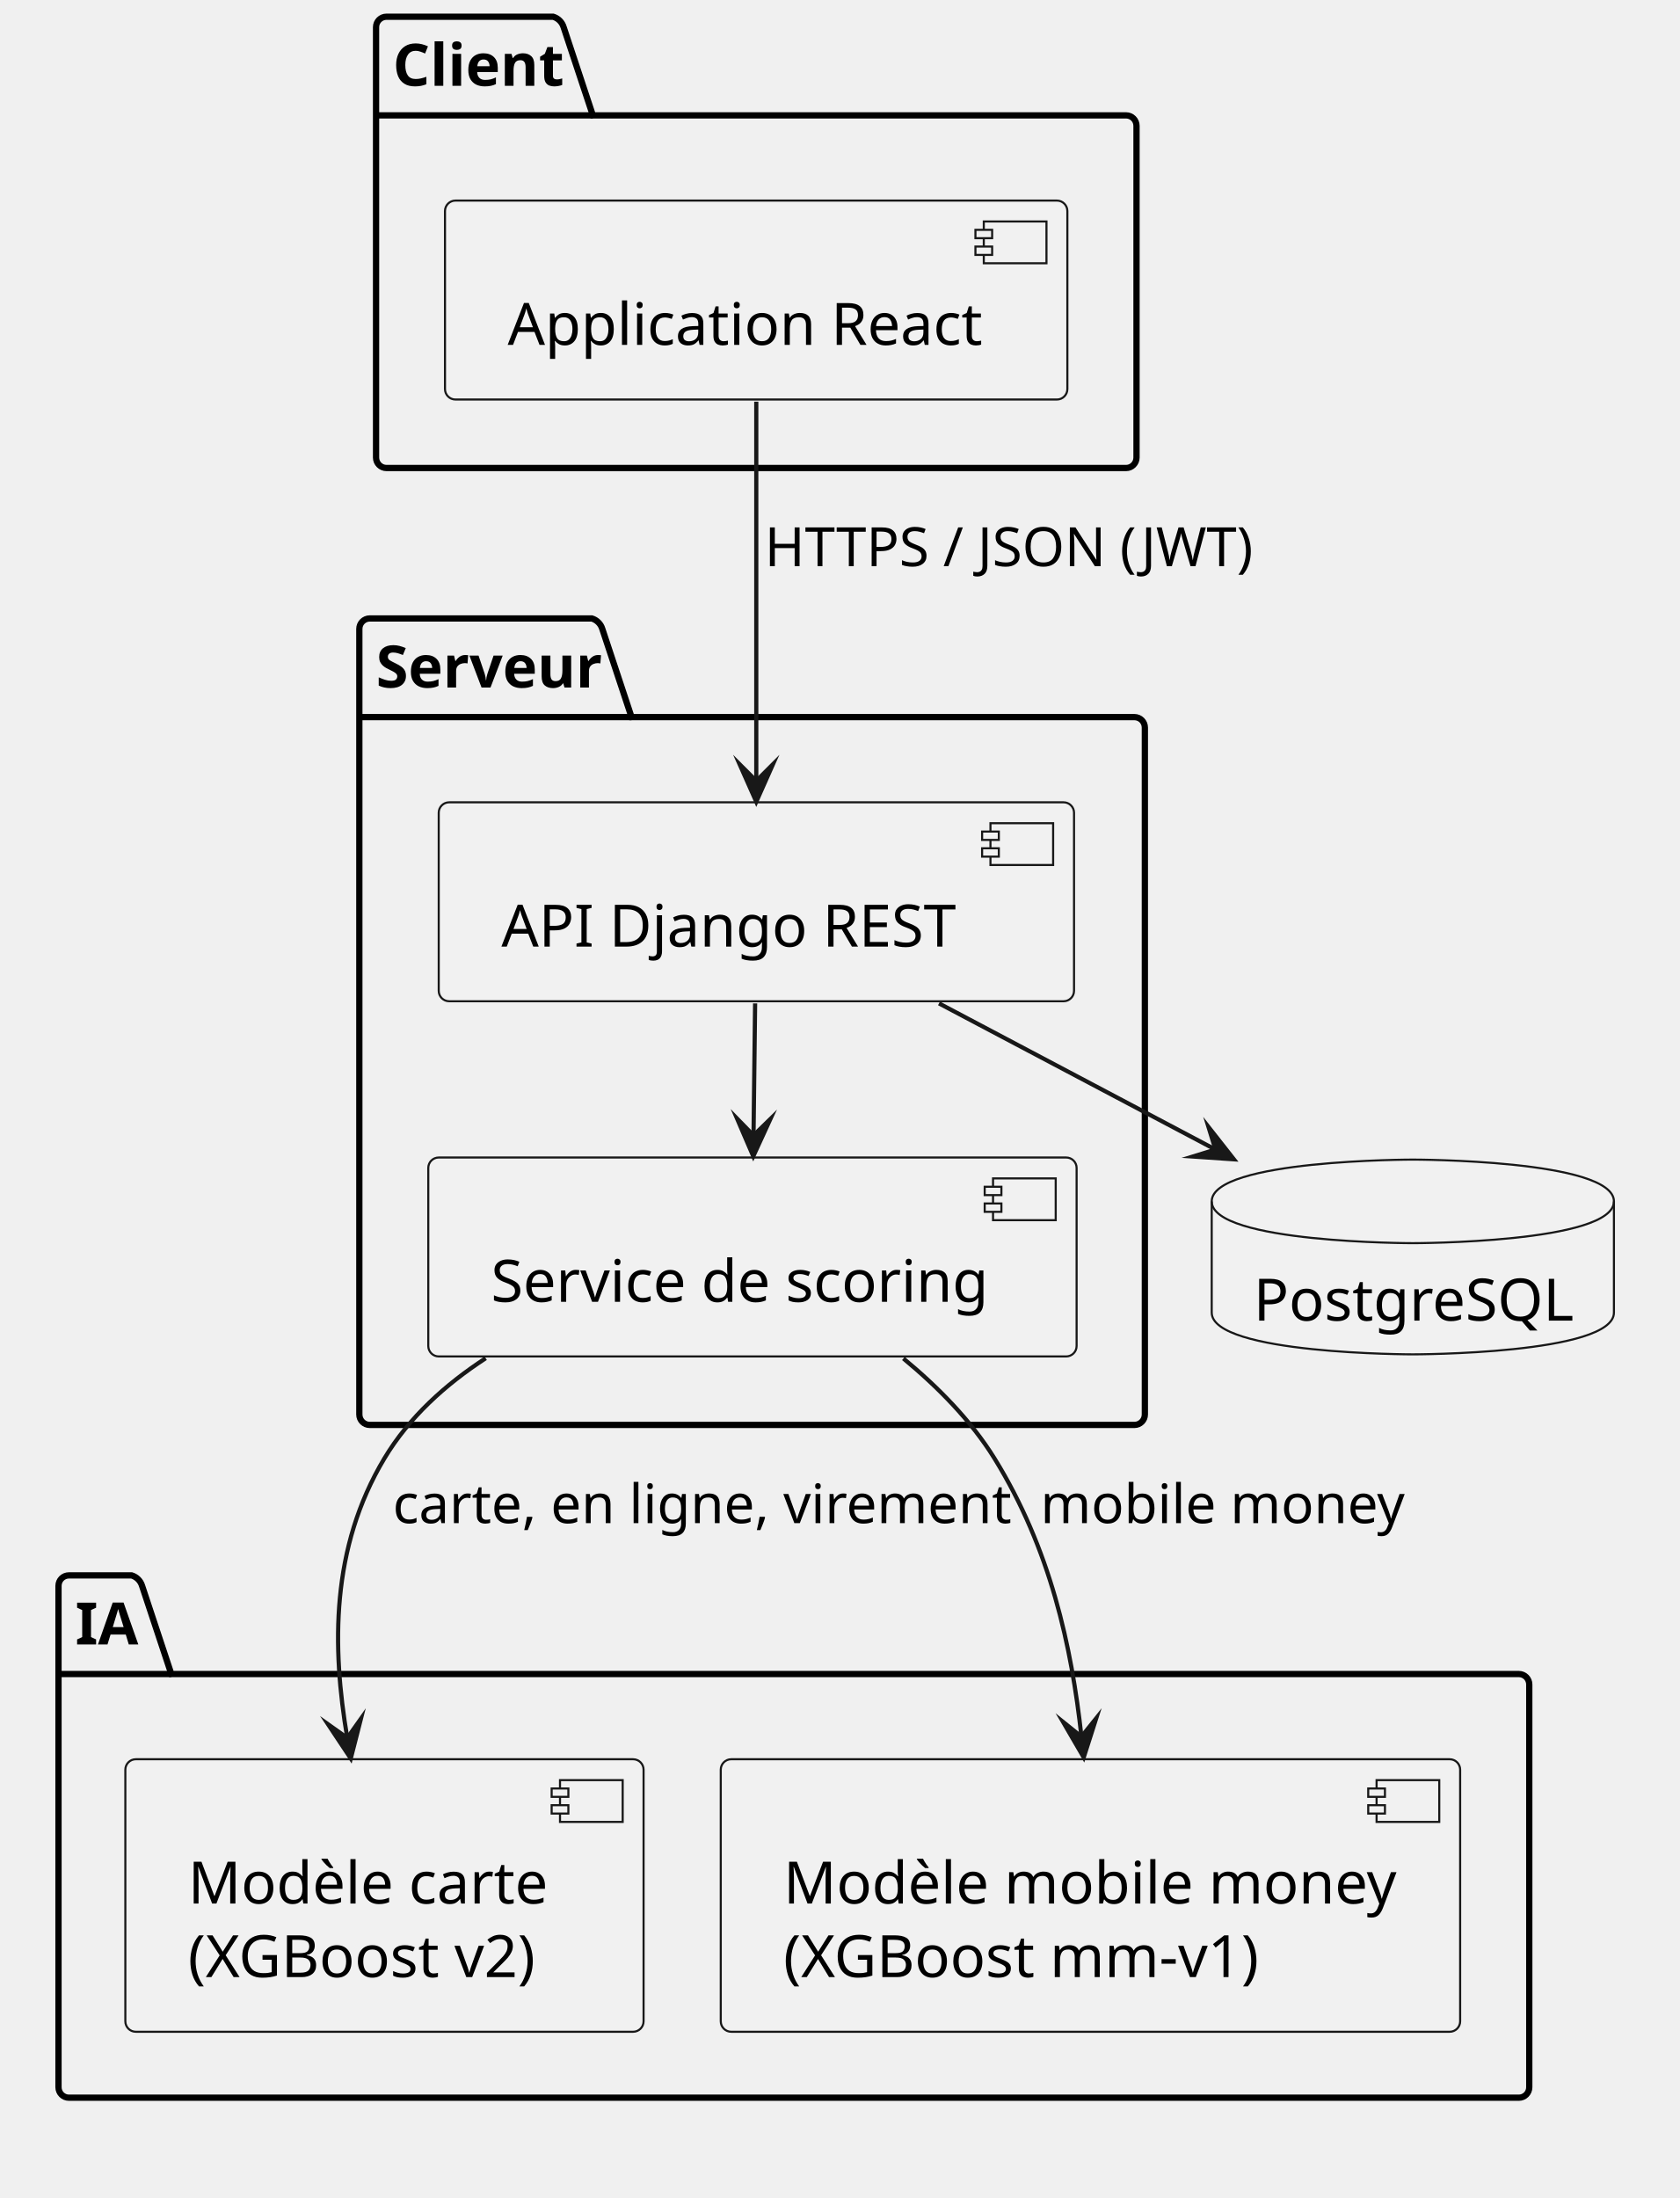
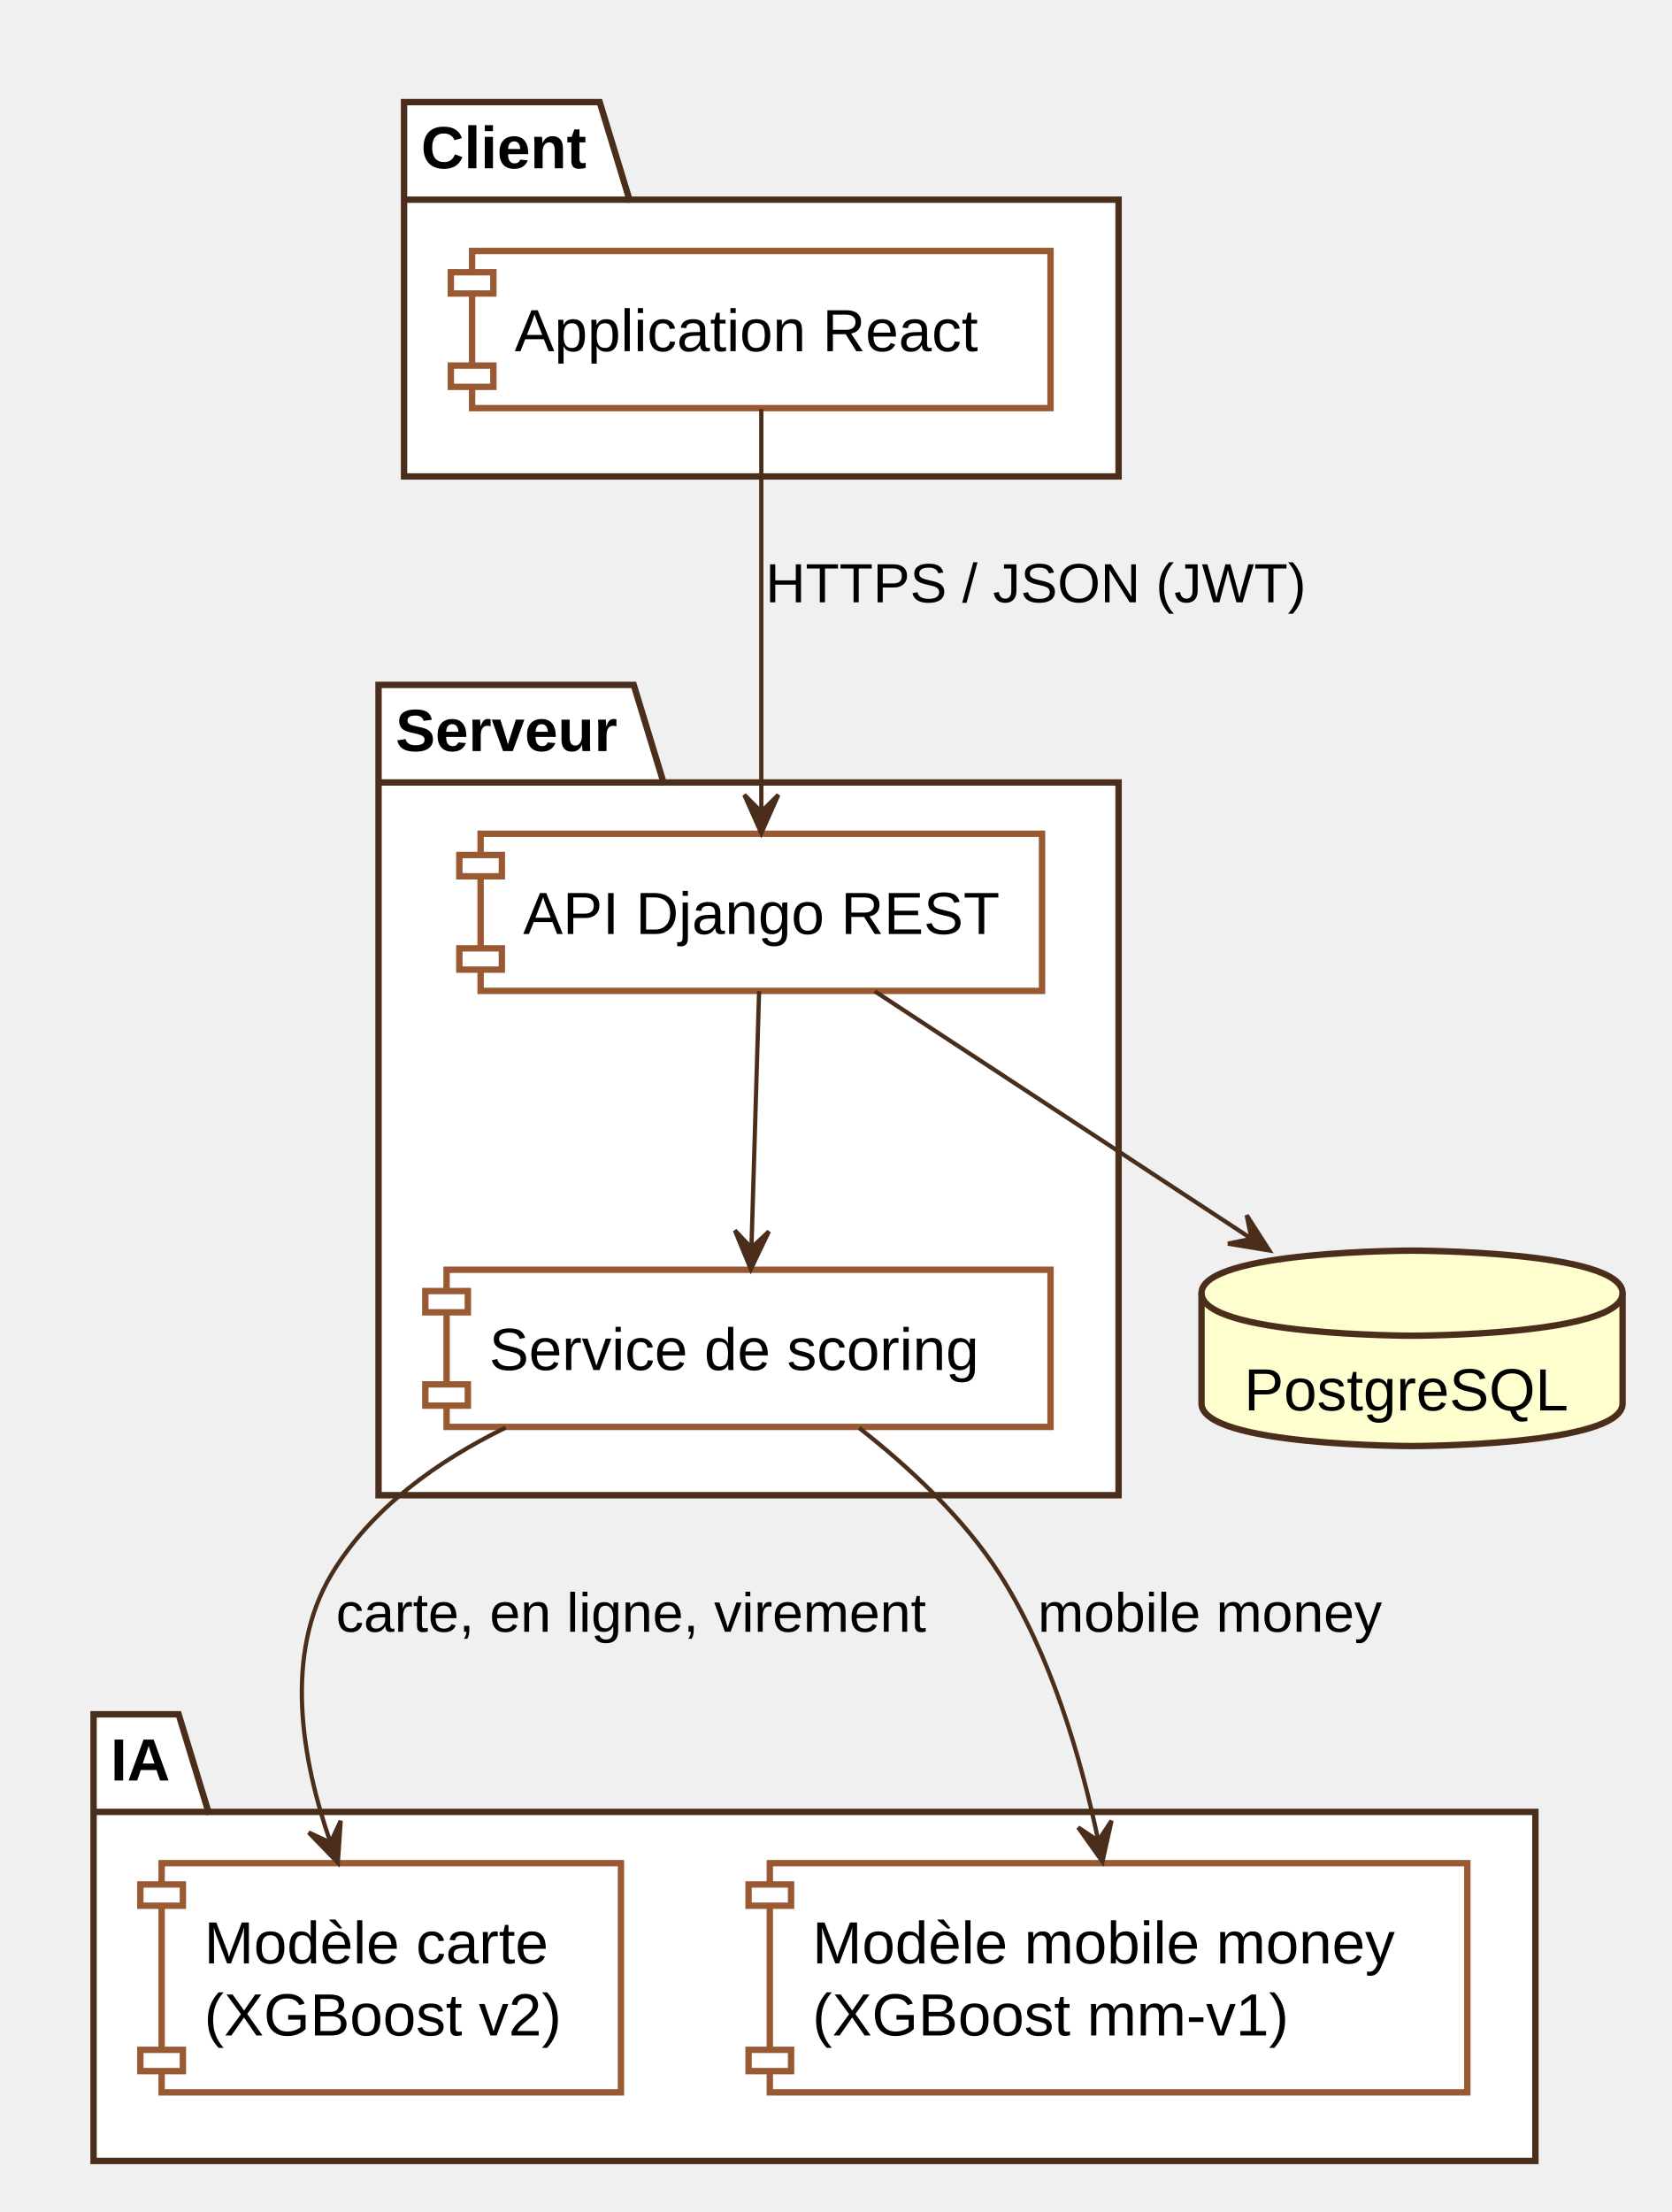
- <svg xmlns="http://www.w3.org/2000/svg" version="1.1" data-diagram-type="DESCRIPTION" style="width:402px;height:526px;background:#FFFFFF;" width="402px" height="526px" viewBox="0 0 402 526" zoomAndPan="magnify" preserveAspectRatio="none" contentStyleType="text/css">
+ <svg xmlns="http://www.w3.org/2000/svg" contentScriptType="application/ecmascript" contentStyleType="text/css" height="520px" preserveAspectRatio="none" style="width:393px;height:520px;" version="1.1" viewBox="0 0 393 520" width="393px" zoomAndPan="magnify">
  <defs />
-   <g font-family="sans-serif" lengthAdjust="spacing">
-     <g class="cluster" data-qualified-name="Client" id="ent0001" data-source-line="3">
-       <path d="M92.5,4 L132.39,4 A3.75,3.75 0 0 1 134.89,6.5 L141.89,27.609 L269.5,27.609 A2.5,2.5 0 0 1 272,30.109 L272,109.5 A2.5,2.5 0 0 1 269.5,112 L92.5,112 A2.5,2.5 0 0 1 90,109.5 L90,6.5 A2.5,2.5 0 0 1 92.5,4" style="stroke:#000;stroke-width:1.5;" fill="none" />
-       <line x1="90" y1="27.609" x2="141.89" y2="27.609" style="stroke:#000;stroke-width:1.5;" />
-       <text x="94" y="20.533" fill="#000" font-size="14" textLength="38.89" font-weight="700">Client</text>
-     </g>
-     <g class="cluster" data-qualified-name="Serveur" id="ent0003" data-source-line="7">
-       <path d="M88.5,148 L141.645,148 A3.75,3.75 0 0 1 144.145,150.5 L151.145,171.609 L271.5,171.609 A2.5,2.5 0 0 1 274,174.109 L274,338.5 A2.5,2.5 0 0 1 271.5,341 L88.5,341 A2.5,2.5 0 0 1 86,338.5 L86,150.5 A2.5,2.5 0 0 1 88.5,148" style="stroke:#000;stroke-width:1.5;" fill="none" />
-       <line x1="86" y1="171.609" x2="151.145" y2="171.609" style="stroke:#000;stroke-width:1.5;" />
-       <text x="90" y="164.533" fill="#000" font-size="14" textLength="52.145" font-weight="700">Serveur</text>
-     </g>
-     <g class="cluster" data-qualified-name="IA" id="ent0006" data-source-line="12">
-       <path d="M16.5,377 L31.5,377 A3.75,3.75 0 0 1 34,379.5 L41,400.609 L363.5,400.609 A2.5,2.5 0 0 1 366,403.109 L366,499.5 A2.5,2.5 0 0 1 363.5,502 L16.5,502 A2.5,2.5 0 0 1 14,499.5 L14,379.5 A2.5,2.5 0 0 1 16.5,377" style="stroke:#000;stroke-width:1.5;" fill="none" />
-       <line x1="14" y1="400.609" x2="41" y2="400.609" style="stroke:#000;stroke-width:1.5;" />
-       <text x="18" y="393.533" fill="#000" font-size="14" textLength="14" font-weight="700">IA</text>
-     </g>
-     <g class="entity" data-qualified-name="PostgreSQL" id="ent0009" data-source-line="17">
-       <path d="M290,287.5 C290,277.5 338.131,277.5 338.131,277.5 C338.131,277.5 386.262,277.5 386.262,287.5 L386.262,314.109 C386.262,324.109 338.131,324.109 338.131,324.109 C338.131,324.109 290,324.109 290,314.109 L290,287.5" style="stroke:#181818;stroke-width:0.5;" fill="#F1F1F1" />
-       <path d="M290,287.5 C290,297.5 338.131,297.5 338.131,297.5 C338.131,297.5 386.262,297.5 386.262,287.5" style="stroke:#181818;stroke-width:0.5;" fill="none" />
-       <text x="300" y="316.033" fill="#000" font-size="14" textLength="76.262">PostgreSQL</text>
-     </g>
-     <g class="entity" data-qualified-name="Client.React" id="ent0002" data-source-line="4">
-       <rect x="106.5" y="48" width="148.951" height="47.609" fill="#F1F1F1" style="stroke:#181818;stroke-width:0.5;" rx="2.5" ry="2.5" />
-       <rect x="235.451" y="53" width="15" height="10" fill="#F1F1F1" style="stroke:#181818;stroke-width:0.5;" />
-       <rect x="233.451" y="55" width="4" height="2" fill="#F1F1F1" style="stroke:#181818;stroke-width:0.5;" />
-       <rect x="233.451" y="59" width="4" height="2" fill="#F1F1F1" style="stroke:#181818;stroke-width:0.5;" />
-       <text x="121.5" y="82.533" fill="#000" font-size="14" textLength="108.951">Application React</text>
-     </g>
-     <g class="entity" data-qualified-name="Serveur.API" id="ent0004" data-source-line="8">
-       <rect x="105" y="192" width="152.048" height="47.609" fill="#F1F1F1" style="stroke:#181818;stroke-width:0.5;" rx="2.5" ry="2.5" />
-       <rect x="237.048" y="197" width="15" height="10" fill="#F1F1F1" style="stroke:#181818;stroke-width:0.5;" />
-       <rect x="235.048" y="199" width="4" height="2" fill="#F1F1F1" style="stroke:#181818;stroke-width:0.5;" />
-       <rect x="235.048" y="203" width="4" height="2" fill="#F1F1F1" style="stroke:#181818;stroke-width:0.5;" />
-       <text x="120" y="226.533" fill="#000" font-size="14" textLength="112.048">API Django REST</text>
-     </g>
-     <g class="entity" data-qualified-name="Serveur.Scoring" id="ent0005" data-source-line="9">
-       <rect x="102.5" y="277" width="155.165" height="47.609" fill="#F1F1F1" style="stroke:#181818;stroke-width:0.5;" rx="2.5" ry="2.5" />
-       <rect x="237.665" y="282" width="15" height="10" fill="#F1F1F1" style="stroke:#181818;stroke-width:0.5;" />
-       <rect x="235.665" y="284" width="4" height="2" fill="#F1F1F1" style="stroke:#181818;stroke-width:0.5;" />
-       <rect x="235.665" y="288" width="4" height="2" fill="#F1F1F1" style="stroke:#181818;stroke-width:0.5;" />
-       <text x="117.5" y="311.533" fill="#000" font-size="14" textLength="115.165">Service de scoring</text>
-     </g>
-     <g class="entity" data-qualified-name="IA.MC" id="ent0007" data-source-line="13">
-       <rect x="30" y="421" width="124.027" height="65.219" fill="#F1F1F1" style="stroke:#181818;stroke-width:0.5;" rx="2.5" ry="2.5" />
-       <rect x="134.027" y="426" width="15" height="10" fill="#F1F1F1" style="stroke:#181818;stroke-width:0.5;" />
-       <rect x="132.027" y="428" width="4" height="2" fill="#F1F1F1" style="stroke:#181818;stroke-width:0.5;" />
-       <rect x="132.027" y="432" width="4" height="2" fill="#F1F1F1" style="stroke:#181818;stroke-width:0.5;" />
-       <text x="45" y="455.533" fill="#000" font-size="14" textLength="80.931">Modèle carte</text>
-       <text x="45" y="473.143" fill="#000" font-size="14" textLength="84.027">(XGBoost v2)</text>
-     </g>
-     <g class="entity" data-qualified-name="IA.MM" id="ent0008" data-source-line="14">
-       <rect x="172.5" y="421" width="176.958" height="65.219" fill="#F1F1F1" style="stroke:#181818;stroke-width:0.5;" rx="2.5" ry="2.5" />
-       <rect x="329.458" y="426" width="15" height="10" fill="#F1F1F1" style="stroke:#181818;stroke-width:0.5;" />
-       <rect x="327.458" y="428" width="4" height="2" fill="#F1F1F1" style="stroke:#181818;stroke-width:0.5;" />
-       <rect x="327.458" y="432" width="4" height="2" fill="#F1F1F1" style="stroke:#181818;stroke-width:0.5;" />
-       <text x="187.5" y="455.533" fill="#000" font-size="14" textLength="136.958">Modèle mobile money</text>
-       <text x="187.5" y="473.143" fill="#000" font-size="14" textLength="112.014">(XGBoost mm-v1)</text>
-     </g>
-     <g class="link" data-entity-1="ent0002" data-entity-2="ent0004" id="lnk10" data-link-type="dependency">
-       <polygon points="181,191.879,185,182.879,181,186.879,177,182.879,181,191.879" fill="#181818" style="stroke:#181818;stroke-width:1;stroke-linejoin:miter;stroke-miterlimit:10;" />
-       <path d="M181,96.131 C181,122.537 181,160.477 181,186.879" style="stroke:#181818;stroke-width:1;" fill="none" />
-       <text x="183" y="135.495" fill="#000" font-size="13" textLength="127.099">HTTPS / JSON (JWT)</text>
-     </g>
-     <g class="link" data-entity-1="ent0004" data-entity-2="ent0009" id="lnk11" data-link-type="dependency">
-       <polygon points="295.315,277.434,289.227,269.691,290.894,275.097,285.488,276.764,295.315,277.434" fill="#181818" style="stroke:#181818;stroke-width:1;stroke-linejoin:miter;stroke-miterlimit:10;" />
-       <path d="M224.733,240.12 C246.781,251.776 268.994,263.519 290.894,275.097" style="stroke:#181818;stroke-width:1;" fill="none" />
-     </g>
-     <g class="link" data-entity-1="ent0004" data-entity-2="ent0005" id="lnk12" data-link-type="dependency">
-       <polygon points="180.281,276.716,184.389,267.765,180.341,271.716,176.389,267.668,180.281,276.716" fill="#181818" style="stroke:#181818;stroke-width:1;stroke-linejoin:miter;stroke-miterlimit:10;" />
-       <path d="M180.721,240.12 C180.584,251.536 180.479,260.278 180.341,271.716" style="stroke:#181818;stroke-width:1;" fill="none" />
-     </g>
-     <g class="link" data-entity-1="ent0005" data-entity-2="ent0007" id="lnk13" data-link-type="dependency">
-       <polygon points="83.952,420.828,86.388,411.285,83.114,415.898,78.501,412.625,83.952,420.828" fill="#181818" style="stroke:#181818;stroke-width:1;stroke-linejoin:miter;stroke-miterlimit:10;" />
-       <path d="M116.246,325.037 C106.575,331.323 97.879,339.196 92,349 C79.156,370.421 79.422,394.164 83.114,415.898" style="stroke:#181818;stroke-width:1;" fill="none" />
-       <text x="94" y="364.495" fill="#000" font-size="13" textLength="138.734">carte, en ligne, virement</text>
-     </g>
-     <g class="link" data-entity-1="ent0005" data-entity-2="ent0008" id="lnk14" data-link-type="dependency">
-       <polygon points="259.366,420.569,262.365,411.188,258.823,415.599,254.412,412.057,259.366,420.569" fill="#181818" style="stroke:#181818;stroke-width:1;stroke-linejoin:miter;stroke-miterlimit:10;" />
-       <path d="M216.208,325.098 C224.446,331.893 232.407,339.963 238,349 C251.369,370.599 256.465,394.017 258.823,415.599" style="stroke:#181818;stroke-width:1;" fill="none" />
-       <text x="249" y="364.495" fill="#000" font-size="13" textLength="80.926">mobile money</text>
-     </g>
+   <g>
+     <polygon fill="#FFFFFF" points="95,24,141,24,148,46.94,263,46.94,263,112,95,112,95,24" style="stroke: #4A2E1B; stroke-width: 1.5;" />
+     <line style="stroke: #4A2E1B; stroke-width: 1.5;" x1="95" x2="148" y1="46.94" y2="46.94" />
+     <text fill="#000000" font-family="Arial" font-size="14" font-weight="bold" lengthAdjust="spacingAndGlyphs" textLength="40" x="99" y="39.562">Client</text>
+     <polygon fill="#FFFFFF" points="89,161,149,161,156,183.94,263,183.94,263,351.5,89,351.5,89,161" style="stroke: #4A2E1B; stroke-width: 1.5;" />
+     <line style="stroke: #4A2E1B; stroke-width: 1.5;" x1="89" x2="156" y1="183.94" y2="183.94" />
+     <text fill="#000000" font-family="Arial" font-size="14" font-weight="bold" lengthAdjust="spacingAndGlyphs" textLength="54" x="93" y="176.562">Serveur</text>
+     <polygon fill="#FFFFFF" points="22,403,42,403,49,425.94,361,425.94,361,508,22,508,22,403" style="stroke: #4A2E1B; stroke-width: 1.5;" />
+     <line style="stroke: #4A2E1B; stroke-width: 1.5;" x1="22" x2="49" y1="425.94" y2="425.94" />
+     <text fill="#000000" font-family="Arial" font-size="14" font-weight="bold" lengthAdjust="spacingAndGlyphs" textLength="14" x="26" y="418.562">IA</text>
+     <rect fill="#FFFFFF" height="36.94" style="stroke: #995932; stroke-width: 1.5;" width="136" x="111" y="59" />
+     <rect fill="#FFFFFF" height="5" style="stroke: #995932; stroke-width: 1.5;" width="10" x="106" y="64" />
+     <rect fill="#FFFFFF" height="5" style="stroke: #995932; stroke-width: 1.5;" width="10" x="106" y="85.939" />
+     <text fill="#000000" font-family="Arial" font-size="14" lengthAdjust="spacingAndGlyphs" textLength="116" x="121" y="82.562">Application React</text>
+     <rect fill="#FFFFFF" height="36.94" style="stroke: #995932; stroke-width: 1.5;" width="132" x="113" y="196" />
+     <rect fill="#FFFFFF" height="5" style="stroke: #995932; stroke-width: 1.5;" width="10" x="108" y="201" />
+     <rect fill="#FFFFFF" height="5" style="stroke: #995932; stroke-width: 1.5;" width="10" x="108" y="222.94" />
+     <text fill="#000000" font-family="Arial" font-size="14" lengthAdjust="spacingAndGlyphs" textLength="112" x="123" y="219.562">API Django REST</text>
+     <rect fill="#FFFFFF" height="36.94" style="stroke: #995932; stroke-width: 1.5;" width="142" x="105" y="298.5" />
+     <rect fill="#FFFFFF" height="5" style="stroke: #995932; stroke-width: 1.5;" width="10" x="100" y="303.5" />
+     <rect fill="#FFFFFF" height="5" style="stroke: #995932; stroke-width: 1.5;" width="10" x="100" y="325.44" />
+     <text fill="#000000" font-family="Arial" font-size="14" lengthAdjust="spacingAndGlyphs" textLength="122" x="115" y="322.062">Service de scoring</text>
+     <rect fill="#FFFFFF" height="53.879" style="stroke: #995932; stroke-width: 1.5;" width="108" x="38" y="438" />
+     <rect fill="#FFFFFF" height="5" style="stroke: #995932; stroke-width: 1.5;" width="10" x="33" y="443" />
+     <rect fill="#FFFFFF" height="5" style="stroke: #995932; stroke-width: 1.5;" width="10" x="33" y="481.879" />
+     <text fill="#000000" font-family="Arial" font-size="14" lengthAdjust="spacingAndGlyphs" textLength="87" x="48" y="461.562">Modèle carte</text>
+     <text fill="#000000" font-family="Arial" font-size="14" lengthAdjust="spacingAndGlyphs" textLength="88" x="48" y="478.502">(XGBoost v2)</text>
+     <rect fill="#FFFFFF" height="53.879" style="stroke: #995932; stroke-width: 1.5;" width="164" x="181" y="438" />
+     <rect fill="#FFFFFF" height="5" style="stroke: #995932; stroke-width: 1.5;" width="10" x="176" y="443" />
+     <rect fill="#FFFFFF" height="5" style="stroke: #995932; stroke-width: 1.5;" width="10" x="176" y="481.879" />
+     <text fill="#000000" font-family="Arial" font-size="14" lengthAdjust="spacingAndGlyphs" textLength="144" x="191" y="461.562">Modèle mobile money</text>
+     <text fill="#000000" font-family="Arial" font-size="14" lengthAdjust="spacingAndGlyphs" textLength="115" x="191" y="478.502">(XGBoost mm-v1)</text>
+     <path d="M282.5,304 C282.5,294 332,294 332,294 C332,294 381.5,294 381.5,304 L381.5,329.94 C381.5,339.94 332,339.94 332,339.94 C332,339.94 282.5,339.94 282.5,329.94 L282.5,304 " fill="#FEFECE" style="stroke: #4A2E1B; stroke-width: 1.5;" />
+     <path d="M282.5,304 C282.5,314 332,314 332,314 C332,314 381.5,314 381.5,304 " fill="none" style="stroke: #4A2E1B; stroke-width: 1.5;" />
+     <text fill="#000000" font-family="Arial" font-size="14" lengthAdjust="spacingAndGlyphs" textLength="79" x="292.5" y="331.562">PostgreSQL</text>
+     <path d="M179,96.15 C179,120.4 179,164.06 179,190.75 " fill="none" id="React-&gt;API" style="stroke: #4A2E1B; stroke-width: 1.0;" />
+     <polygon fill="#4A2E1B" points="179,195.85,183,186.85,179,190.85,175,186.85,179,195.85" style="stroke: #4A2E1B; stroke-width: 1.0;" />
+     <text fill="#000000" font-family="Arial" font-size="13" lengthAdjust="spacingAndGlyphs" textLength="132" x="180" y="141.594">HTTPS / JSON (JWT)</text>
+     <path d="M205.65,233.01 C230.11,249.07 266.62,273.05 294.11,291.11 " fill="none" id="API-&gt;PostgreSQL" style="stroke: #4A2E1B; stroke-width: 1.0;" />
+     <polygon fill="#4A2E1B" points="298.44,293.96,293.118,285.673,294.262,291.213,288.722,292.358,298.44,293.96" style="stroke: #4A2E1B; stroke-width: 1.0;" />
+     <path d="M178.48,233.01 C177.98,249.62 177.23,274.69 176.69,292.93 " fill="none" id="API-&gt;Scoring" style="stroke: #4A2E1B; stroke-width: 1.0;" />
+     <polygon fill="#4A2E1B" points="176.53,298.36,180.785,289.478,176.673,293.362,172.789,289.249,176.53,298.36" style="stroke: #4A2E1B; stroke-width: 1.0;" />
+     <path d="M118.89,335.6 C102.86,343.47 87.28,354.57 78,370 C66.63,388.9 70.95,413.69 77.68,433.07 " fill="none" id="Scoring-&gt;MC" style="stroke: #4A2E1B; stroke-width: 1.0;" />
+     <polygon fill="#4A2E1B" points="79.43,437.87,80.104,428.044,77.717,433.173,72.588,430.786,79.43,437.87" style="stroke: #4A2E1B; stroke-width: 1.0;" />
+     <text fill="#000000" font-family="Arial" font-size="13" lengthAdjust="spacingAndGlyphs" textLength="151" x="79" y="383.594">carte, en ligne, virement</text>
+     <path d="M201.98,335.67 C213.55,344.73 226.47,356.66 235,370 C247.07,388.88 254.14,413.2 258.15,432.37 " fill="none" id="Scoring-&gt;MM" style="stroke: #4A2E1B; stroke-width: 1.0;" />
+     <polygon fill="#4A2E1B" points="259.2,437.63,261.346,428.018,258.214,432.728,253.504,429.596,259.2,437.63" style="stroke: #4A2E1B; stroke-width: 1.0;" />
+     <text fill="#000000" font-family="Arial" font-size="13" lengthAdjust="spacingAndGlyphs" textLength="87" x="244" y="383.594">mobile money</text>
  </g>
</svg>
